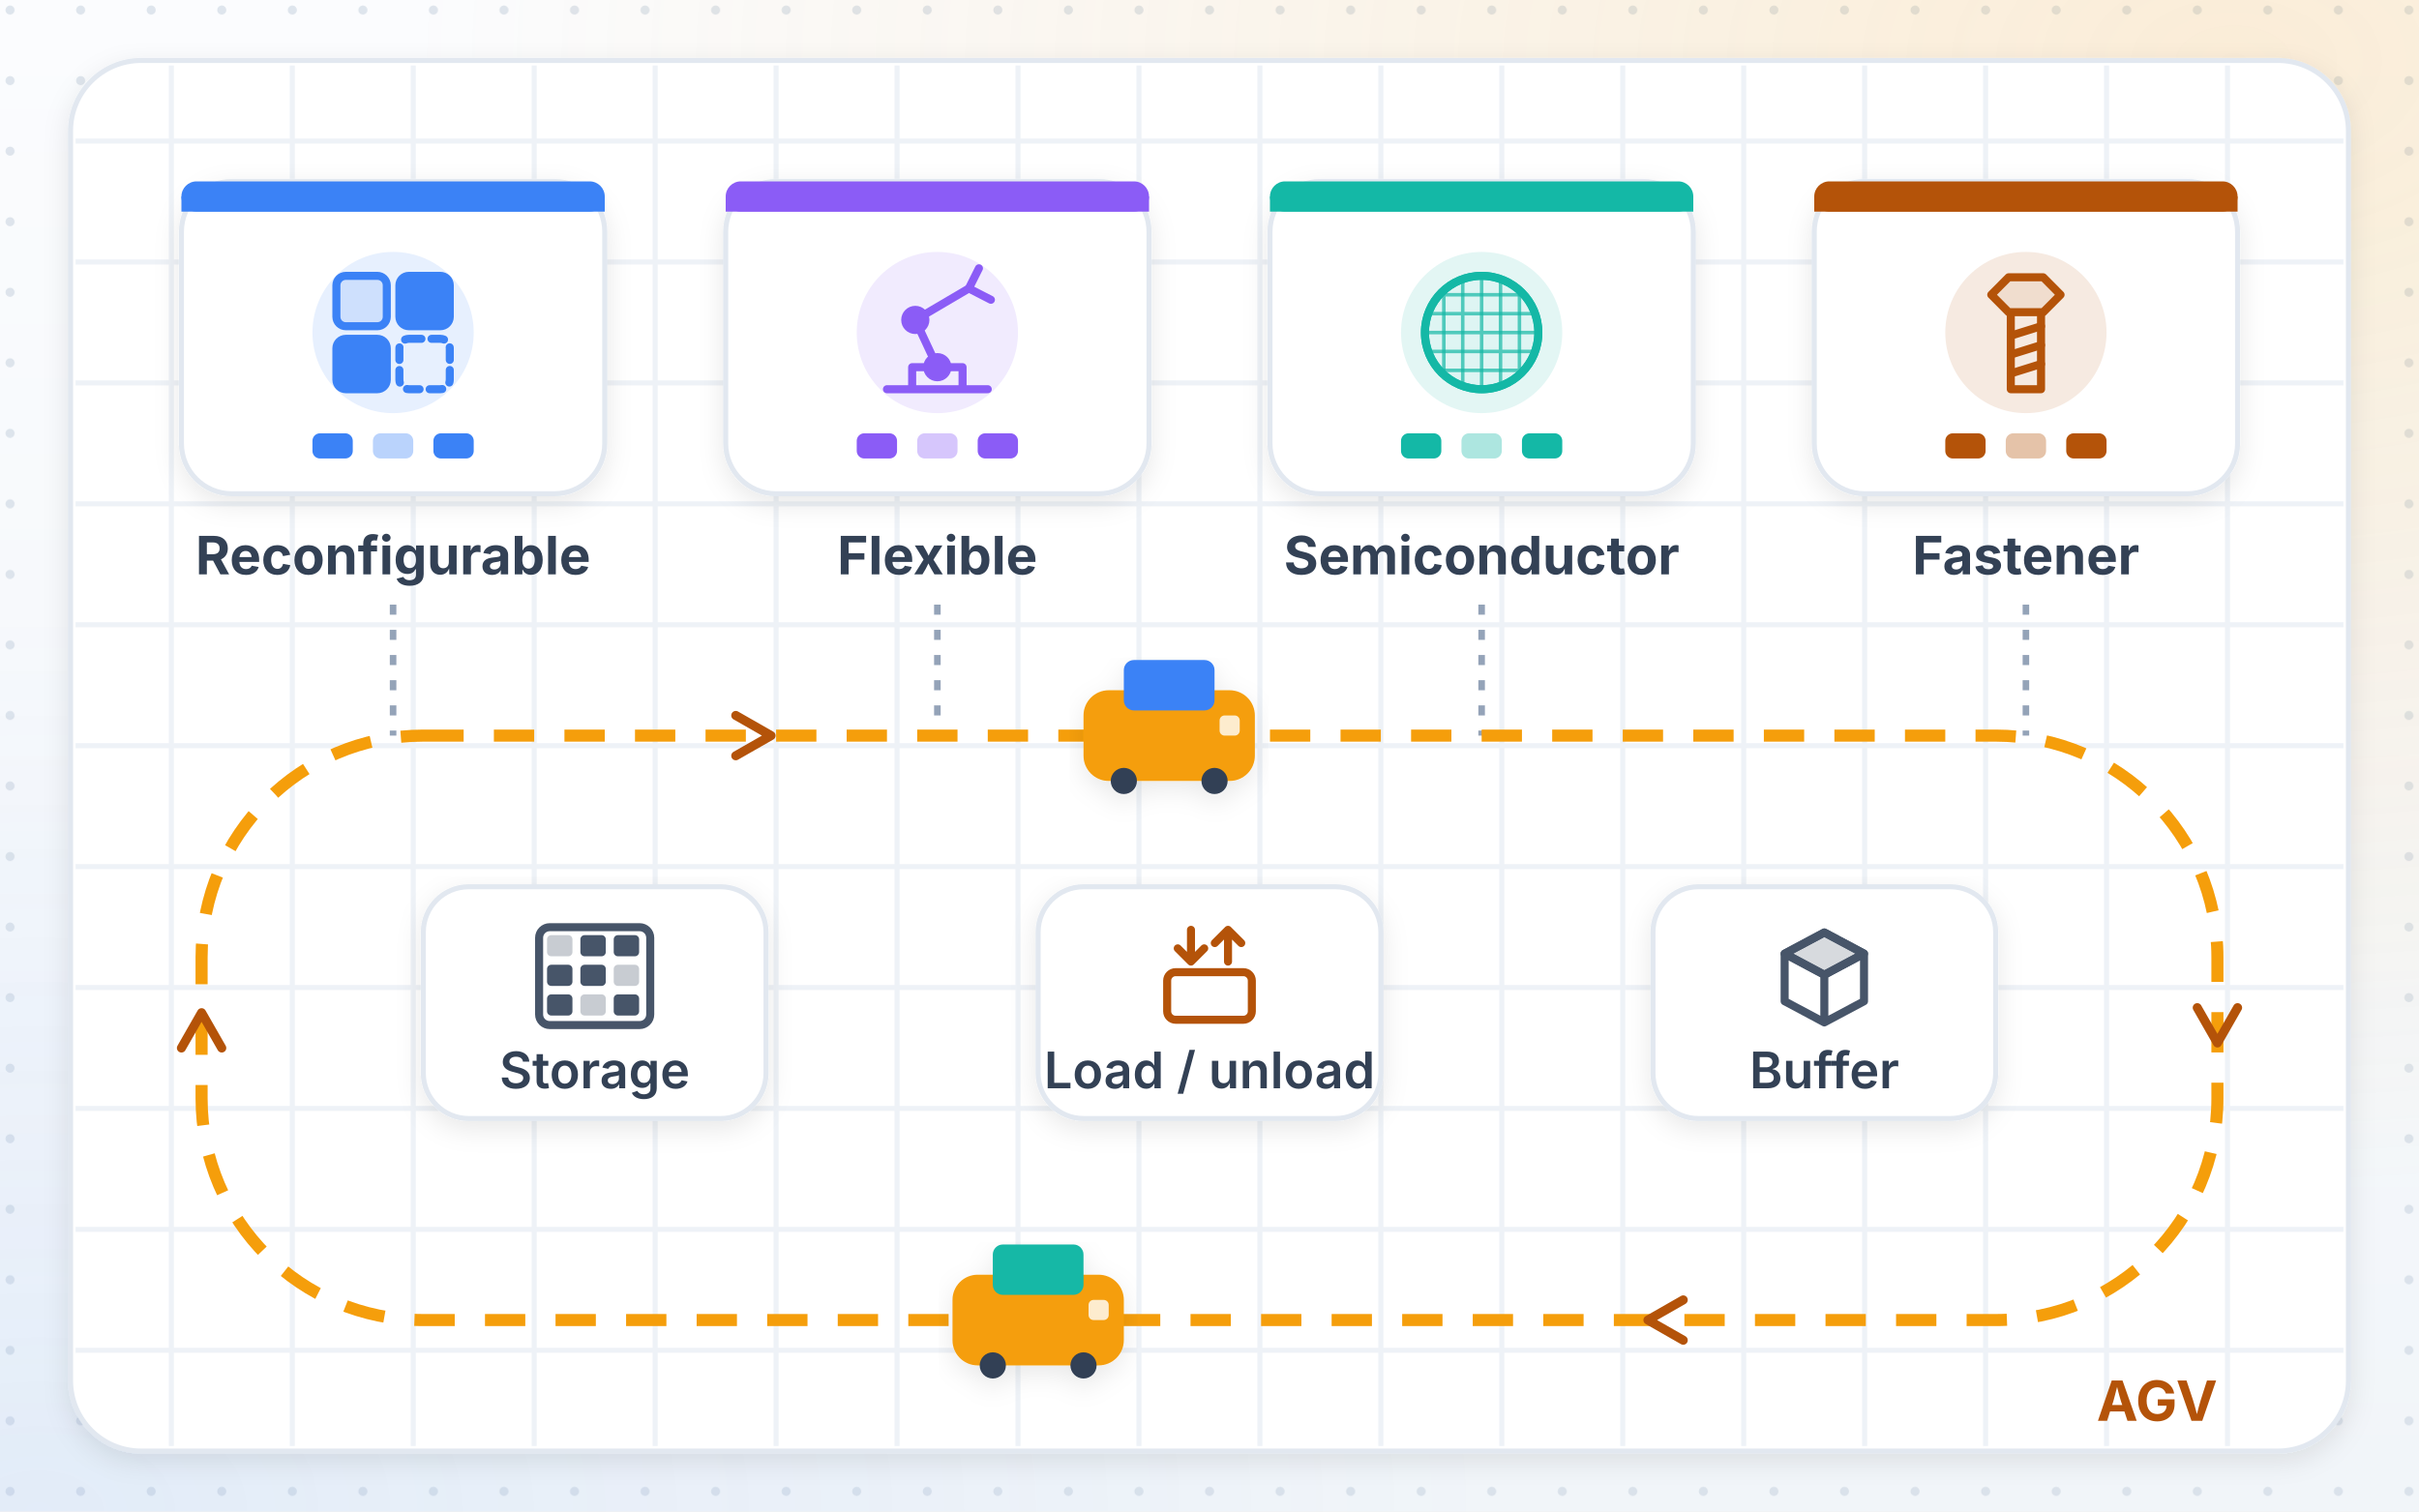
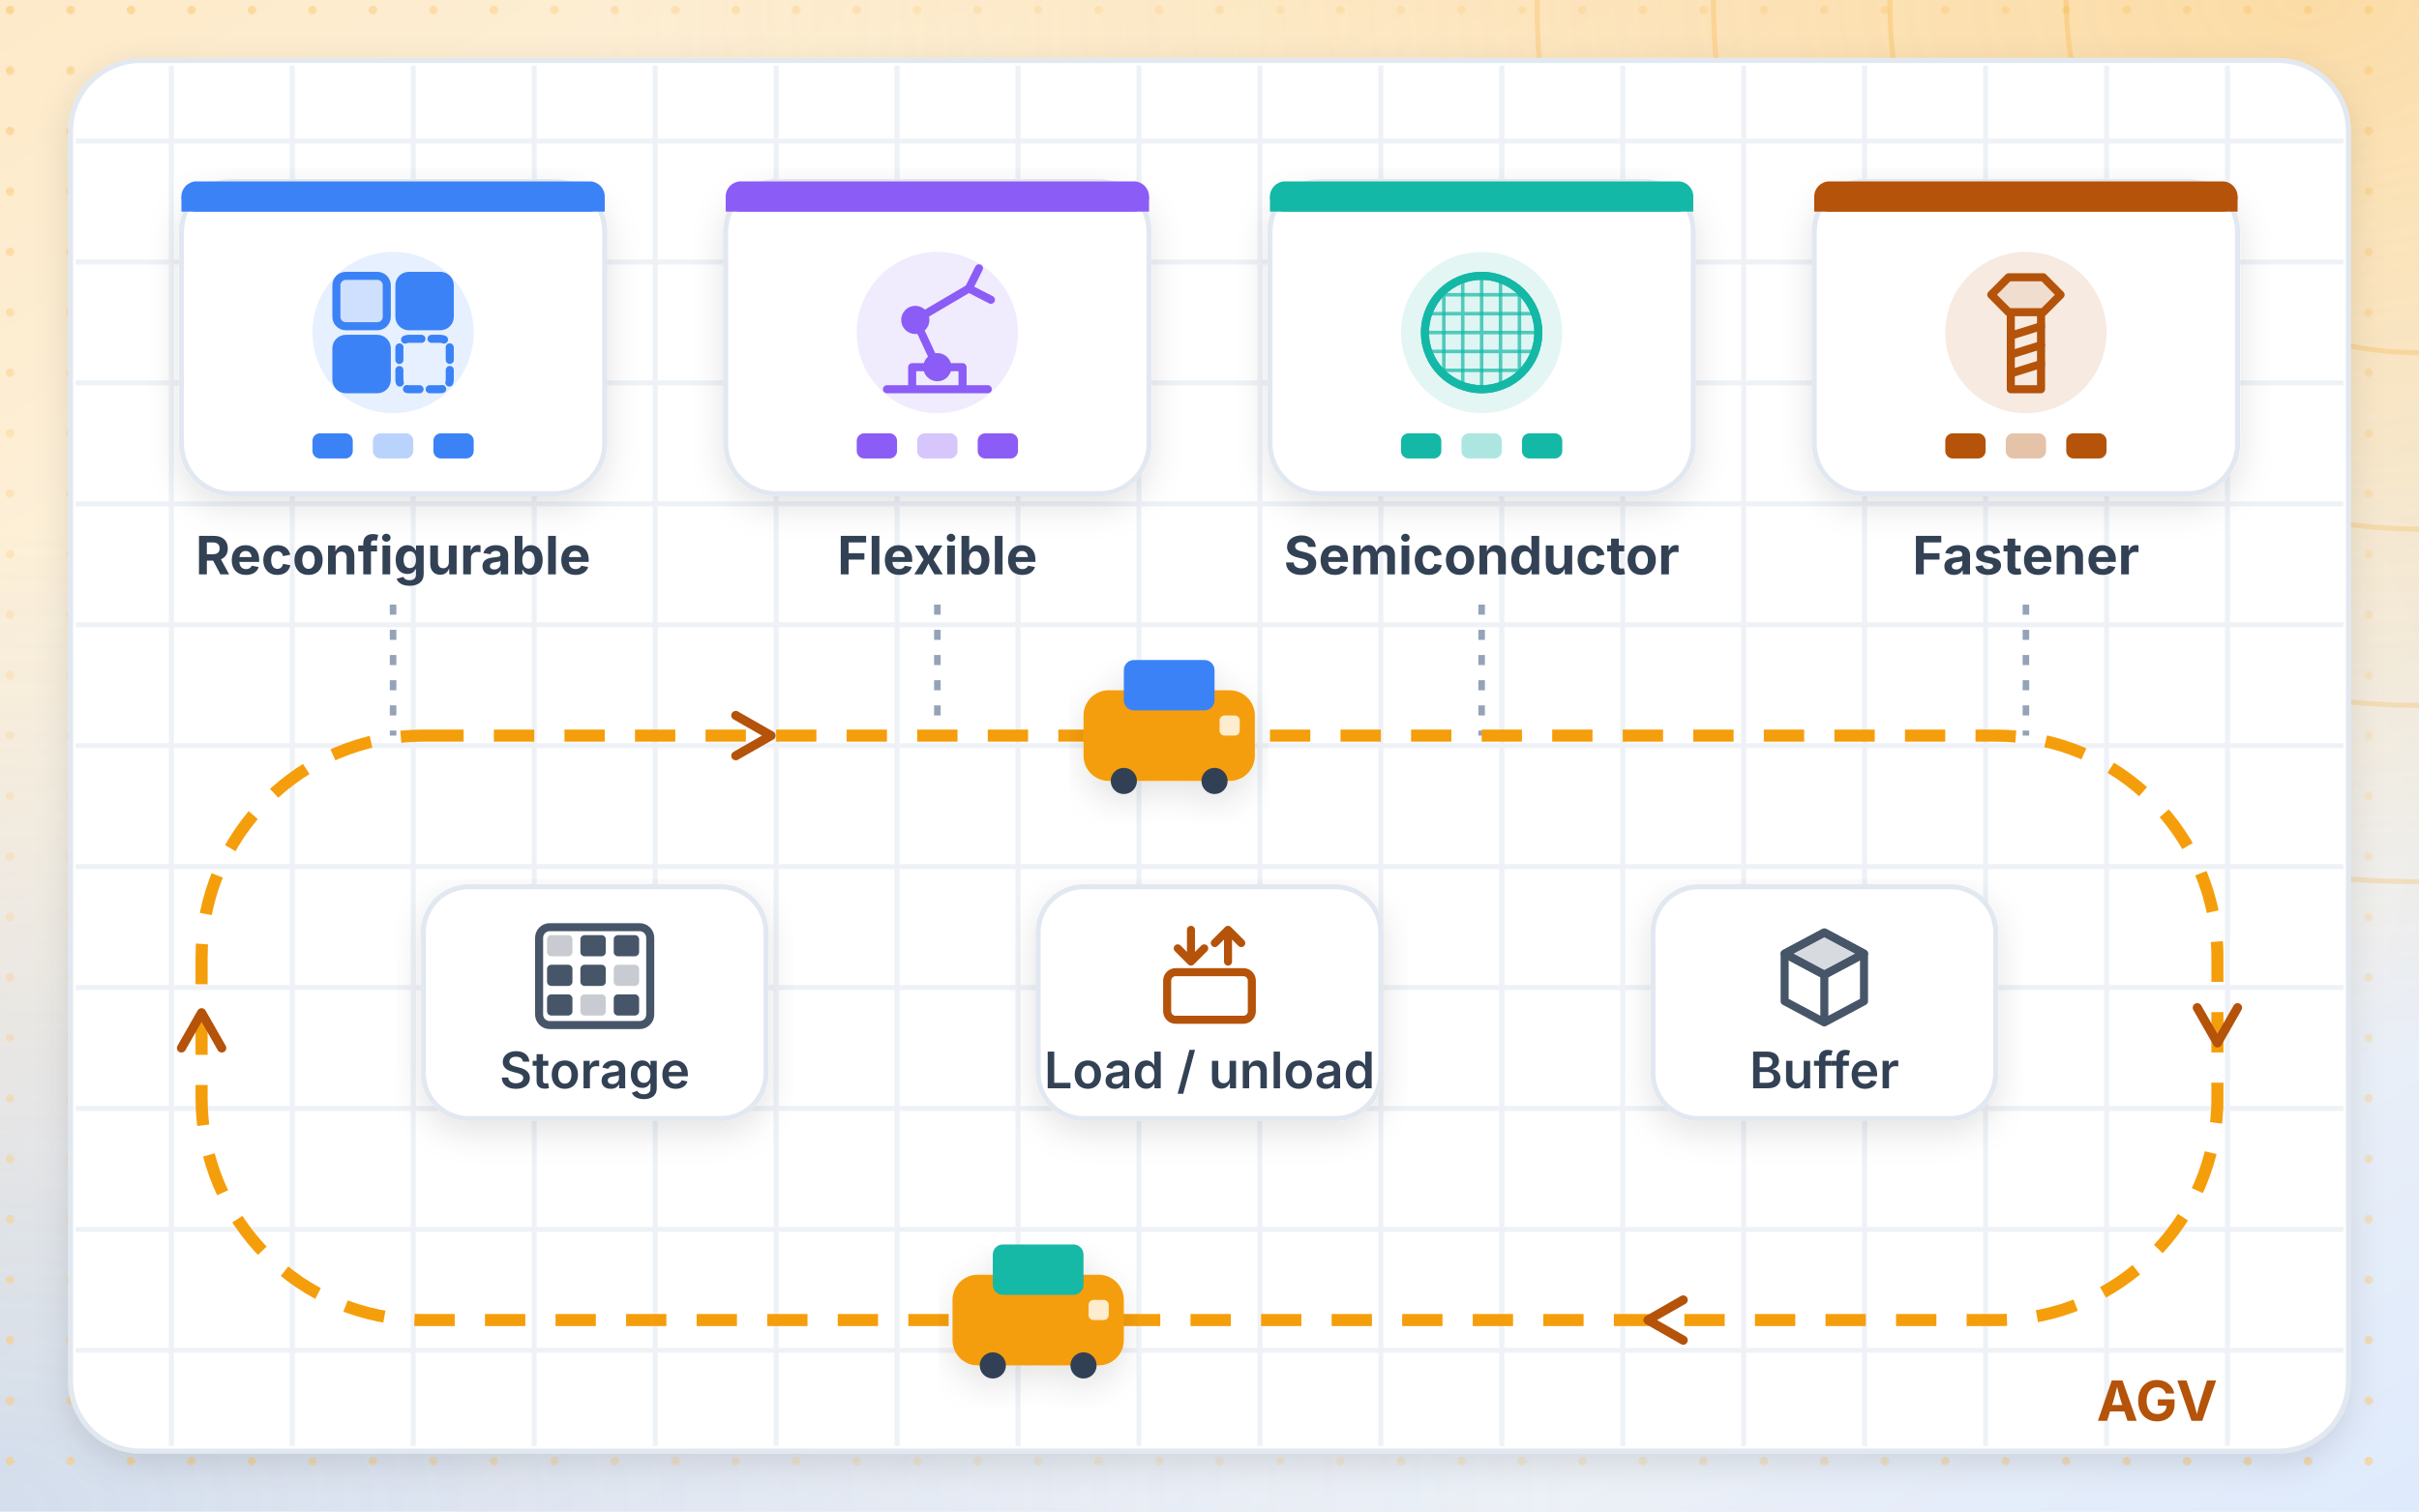
<svg xmlns="http://www.w3.org/2000/svg" viewBox="0 0 480 300" width="960" height="600" role="img" aria-hidden="true">
  <defs>
-     <linearGradient id="bg" x1="0" y1="0" x2="0" y2="1">
-       <stop offset="0" stop-color="#fbfcfe" />
-       <stop offset="1" stop-color="#f1f5f9" />
+     <linearGradient id="bg" x1="0" y1="0" x2="1" y2="1">
+       <stop offset="0" stop-color="#fdeac9" />
+       <stop offset="0.55" stop-color="#fef8ee" />
+       <stop offset="1" stop-color="#deeafd" />
    </linearGradient>
-     <radialGradient id="g1" cx="0.92" cy="0.04" r="0.75">
-       <stop offset="0" stop-color="#f59e0b" stop-opacity="0.16" />
+     <radialGradient id="g1" cx="0.95" cy="0" r="0.7">
+       <stop offset="0" stop-color="#f59e0b" stop-opacity="0.30" />
      <stop offset="1" stop-color="#f59e0b" stop-opacity="0" />
    </radialGradient>
-     <radialGradient id="g2" cx="0.02" cy="1" r="0.6">
-       <stop offset="0" stop-color="#3b82f6" stop-opacity="0.08" />
+     <radialGradient id="g2" cx="0" cy="1" r="0.65">
+       <stop offset="0" stop-color="#3b82f6" stop-opacity="0.22" />
      <stop offset="1" stop-color="#3b82f6" stop-opacity="0" />
    </radialGradient>
-     <pattern id="dots" width="14" height="14" patternUnits="userSpaceOnUse">
-       <circle cx="2" cy="2" r="0.9" fill="#cbd5e1" fill-opacity="0.6" />
+     <radialGradient id="g3" cx="0.48" cy="0.52" r="0.55">
+       <stop offset="0" stop-color="#ffffff" stop-opacity="0.45" />
+       <stop offset="1" stop-color="#ffffff" stop-opacity="0" />
+     </radialGradient>
+     <pattern id="dots" width="12" height="12" patternUnits="userSpaceOnUse">
+       <circle cx="2" cy="2" r="0.85" fill="#faca79" />
    </pattern>
+     <radialGradient id="fade" cx="0.5" cy="0.5" r="0.72">
+       <stop offset="0.45" stop-color="#000" />
+       <stop offset="1" stop-color="#fff" />
+     </radialGradient>
+     <mask id="edge">
+       <rect width="480" height="300" fill="url(#fade)" />
+     </mask>
    <filter id="sh" x="-8%" y="-8%" width="116%" height="130%">
-       <feGaussianBlur in="SourceAlpha" stdDeviation="2.6" />
-       <feOffset dy="1.6" result="o" />
-       <feFlood flood-color="#0f172a" flood-opacity="0.09" />
+       <feGaussianBlur in="SourceAlpha" stdDeviation="3.4" />
+       <feOffset dy="2.2" result="o" />
+       <feFlood flood-color="#0f172a" flood-opacity="0.11" />
      <feComposite in2="o" operator="in" />
      <feMerge>
        <feMergeNode />
        <feMergeNode in="SourceGraphic" />
      </feMerge>
    </filter>
    <marker id="m-ink" viewBox="0 0 10 10" refX="8" refY="5" markerUnits="userSpaceOnUse" markerWidth="8" markerHeight="8" orient="auto-start-reverse">
      <path d="M0,1 L9,5 L0,9 z" fill="#94a3b8" />
    </marker>
    <marker id="m-blue" viewBox="0 0 10 10" refX="8" refY="5" markerUnits="userSpaceOnUse" markerWidth="8" markerHeight="8" orient="auto-start-reverse">
      <path d="M0,1 L9,5 L0,9 z" fill="#3b82f6" />
    </marker>
    <marker id="m-green" viewBox="0 0 10 10" refX="8" refY="5" markerUnits="userSpaceOnUse" markerWidth="8" markerHeight="8" orient="auto-start-reverse">
      <path d="M0,1 L9,5 L0,9 z" fill="#22c55e" />
    </marker>
    <marker id="m-violet" viewBox="0 0 10 10" refX="8" refY="5" markerUnits="userSpaceOnUse" markerWidth="8" markerHeight="8" orient="auto-start-reverse">
      <path d="M0,1 L9,5 L0,9 z" fill="#8b5cf6" />
    </marker>
    <marker id="m-amber" viewBox="0 0 10 10" refX="8" refY="5" markerUnits="userSpaceOnUse" markerWidth="8" markerHeight="8" orient="auto-start-reverse">
      <path d="M0,1 L9,5 L0,9 z" fill="#f59e0b" />
    </marker>
    <marker id="m-rose" viewBox="0 0 10 10" refX="8" refY="5" markerUnits="userSpaceOnUse" markerWidth="8" markerHeight="8" orient="auto-start-reverse">
      <path d="M0,1 L9,5 L0,9 z" fill="#e11d48" />
    </marker>
    <marker id="m-teal" viewBox="0 0 10 10" refX="8" refY="5" markerUnits="userSpaceOnUse" markerWidth="8" markerHeight="8" orient="auto-start-reverse">
      <path d="M0,1 L9,5 L0,9 z" fill="#14b8a6" />
    </marker>
  </defs>
  <rect width="480" height="300" fill="url(#bg)" />
-   <rect width="480" height="300" fill="url(#dots)" />
  <rect width="480" height="300" fill="url(#g1)" />
  <rect width="480" height="300" fill="url(#g2)" />
+   <rect width="480" height="300" fill="url(#dots)" mask="url(#edge)" opacity="0.7" />
+   <g fill="none" stroke="#f59e0b" stroke-opacity="0.2" stroke-width="1">
+     <circle cx="480" cy="0" r="70" />
+     <circle cx="480" cy="0" r="105" />
+     <circle cx="480" cy="0" r="140" />
+     <circle cx="480" cy="0" r="175" />
+   </g>
+   <rect width="480" height="300" fill="url(#g3)" />
  <g font-family="Inter, 'IBM Plex Sans', 'Segoe UI', Helvetica, Arial, sans-serif">
    <rect x="14" y="12" width="452" height="276" rx="14" fill="#ffffff" stroke="#e2e8f0" filter="url(#sh)" />
    <line x1="34" y1="13" x2="34" y2="287" stroke="#eef2f7" stroke-width="1" />
    <line x1="58" y1="13" x2="58" y2="287" stroke="#eef2f7" stroke-width="1" />
    <line x1="82" y1="13" x2="82" y2="287" stroke="#eef2f7" stroke-width="1" />
    <line x1="106" y1="13" x2="106" y2="287" stroke="#eef2f7" stroke-width="1" />
    <line x1="130" y1="13" x2="130" y2="287" stroke="#eef2f7" stroke-width="1" />
    <line x1="154" y1="13" x2="154" y2="287" stroke="#eef2f7" stroke-width="1" />
    <line x1="178" y1="13" x2="178" y2="287" stroke="#eef2f7" stroke-width="1" />
    <line x1="202" y1="13" x2="202" y2="287" stroke="#eef2f7" stroke-width="1" />
    <line x1="226" y1="13" x2="226" y2="287" stroke="#eef2f7" stroke-width="1" />
    <line x1="250" y1="13" x2="250" y2="287" stroke="#eef2f7" stroke-width="1" />
    <line x1="274" y1="13" x2="274" y2="287" stroke="#eef2f7" stroke-width="1" />
    <line x1="298" y1="13" x2="298" y2="287" stroke="#eef2f7" stroke-width="1" />
    <line x1="322" y1="13" x2="322" y2="287" stroke="#eef2f7" stroke-width="1" />
    <line x1="346" y1="13" x2="346" y2="287" stroke="#eef2f7" stroke-width="1" />
    <line x1="370" y1="13" x2="370" y2="287" stroke="#eef2f7" stroke-width="1" />
    <line x1="394" y1="13" x2="394" y2="287" stroke="#eef2f7" stroke-width="1" />
    <line x1="418" y1="13" x2="418" y2="287" stroke="#eef2f7" stroke-width="1" />
    <line x1="442" y1="13" x2="442" y2="287" stroke="#eef2f7" stroke-width="1" />
    <line x1="15" y1="28" x2="465" y2="28" stroke="#eef2f7" stroke-width="1" />
    <line x1="15" y1="52" x2="465" y2="52" stroke="#eef2f7" stroke-width="1" />
    <line x1="15" y1="76" x2="465" y2="76" stroke="#eef2f7" stroke-width="1" />
    <line x1="15" y1="100" x2="465" y2="100" stroke="#eef2f7" stroke-width="1" />
    <line x1="15" y1="124" x2="465" y2="124" stroke="#eef2f7" stroke-width="1" />
    <line x1="15" y1="148" x2="465" y2="148" stroke="#eef2f7" stroke-width="1" />
    <line x1="15" y1="172" x2="465" y2="172" stroke="#eef2f7" stroke-width="1" />
    <line x1="15" y1="196" x2="465" y2="196" stroke="#eef2f7" stroke-width="1" />
    <line x1="15" y1="220" x2="465" y2="220" stroke="#eef2f7" stroke-width="1" />
    <line x1="15" y1="244" x2="465" y2="244" stroke="#eef2f7" stroke-width="1" />
    <line x1="15" y1="268" x2="465" y2="268" stroke="#eef2f7" stroke-width="1" />
    <line x1="78.0" y1="120" x2="78.0" y2="146" stroke="#94a3b8" stroke-width="1.3" stroke-dasharray="2 3" />
    <rect x="36" y="36" width="84" height="62" rx="10" fill="#ffffff" stroke="#e2e8f0" filter="url(#sh)" />
    <rect x="36" y="36" width="84" height="6" rx="3" fill="#3b82f6" />
    <rect x="36" y="39" width="84" height="3" fill="#3b82f6" />
    <circle cx="78.0" cy="66" r="16" fill="#e7f0fe" />
    <g transform="translate(78.0,66) scale(1.25)" fill="none" stroke="#3b82f6" stroke-width="1.28" stroke-linecap="round" stroke-linejoin="round">
      <rect x="-9" y="-9" width="8" height="8" rx="1.5" fill="#cee0fd" />
      <rect x="1" y="-9" width="8" height="8" rx="1.5" fill="#3b82f6" />
      <rect x="-9" y="1" width="8" height="8" rx="1.5" fill="#3b82f6" />
      <rect x="1" y="1" width="8" height="8" rx="1.5" stroke-dasharray="2 1.6" />
    </g>
    <rect x="62.0" y="86" width="8" height="5" rx="1.5" fill="#3b82f6" />
    <rect x="74.0" y="86" width="8" height="5" rx="1.5" fill="#bad3fc" />
    <rect x="86.0" y="86" width="8" height="5" rx="1.5" fill="#3b82f6" />
    <text x="78.0" y="114" font-size="10.5" fill="#334155" font-weight="650" text-anchor="middle">Reconfigurable</text>
    <line x1="186.0" y1="120" x2="186.0" y2="146" stroke="#94a3b8" stroke-width="1.3" stroke-dasharray="2 3" />
    <rect x="144" y="36" width="84" height="62" rx="10" fill="#ffffff" stroke="#e2e8f0" filter="url(#sh)" />
    <rect x="144" y="36" width="84" height="6" rx="3" fill="#8b5cf6" />
    <rect x="144" y="39" width="84" height="3" fill="#8b5cf6" />
    <circle cx="186.0" cy="66" r="16" fill="#f1ebfe" />
    <g transform="translate(186.0,66) scale(1.25)" fill="none" stroke="#8b5cf6" stroke-width="1.28" stroke-linecap="round" stroke-linejoin="round">
      <path d="M-8,9 H8 M-4,9 V5.5 H4 V9" />
      <path d="M0,5.5 L-3.5,-2 L5,-7" />
      <path d="M5,-7 L8.5,-5.2 M5,-7 L6.6,-10.2" />
      <circle cx="0" cy="5.5" r="1.6" fill="#8b5cf6" />
      <circle cx="-3.5" cy="-2" r="1.6" fill="#8b5cf6" />
    </g>
    <rect x="170.0" y="86" width="8" height="5" rx="1.5" fill="#8b5cf6" />
    <rect x="182.0" y="86" width="8" height="5" rx="1.5" fill="#d6c6fc" />
    <rect x="194.0" y="86" width="8" height="5" rx="1.5" fill="#8b5cf6" />
    <text x="186.0" y="114" font-size="10.5" fill="#334155" font-weight="650" text-anchor="middle">Flexible</text>
    <line x1="294.0" y1="120" x2="294.0" y2="146" stroke="#94a3b8" stroke-width="1.3" stroke-dasharray="2 3" />
    <rect x="252" y="36" width="84" height="62" rx="10" fill="#ffffff" stroke="#e2e8f0" filter="url(#sh)" />
    <rect x="252" y="36" width="84" height="6" rx="3" fill="#14b8a6" />
    <rect x="252" y="39" width="84" height="3" fill="#14b8a6" />
    <circle cx="294.0" cy="66" r="16" fill="#e3f6f4" />
    <clipPath id="wf4">
      <circle cx="294.0" cy="66" r="10.75" />
    </clipPath>
    <g transform="translate(294.0,66) scale(1.25)" fill="none" stroke="#14b8a6" stroke-width="1.28" stroke-linecap="round" stroke-linejoin="round">
      <circle r="9" fill="#def5f3" />
    </g>
    <g clip-path="url(#wf4)">
      <g transform="translate(294.0,66) scale(1.25)" stroke="#14b8a6" stroke-width="0.56" stroke-opacity="0.7">
        <path d="M-6,-10 V10 M-10,-6 H10" />
        <path d="M-3,-10 V10 M-10,-3 H10" />
        <path d="M0,-10 V10 M-10,0 H10" />
        <path d="M3,-10 V10 M-10,3 H10" />
        <path d="M6,-10 V10 M-10,6 H10" />
      </g>
    </g>
    <g transform="translate(294.0,66) scale(1.25)" fill="none" stroke="#14b8a6" stroke-width="1.28" stroke-linecap="round" stroke-linejoin="round">
      <circle r="9" />
    </g>
    <rect x="278.0" y="86" width="8" height="5" rx="1.5" fill="#14b8a6" />
    <rect x="290.0" y="86" width="8" height="5" rx="1.5" fill="#ade6e0" />
    <rect x="302.0" y="86" width="8" height="5" rx="1.5" fill="#14b8a6" />
    <text x="294.0" y="114" font-size="10.5" fill="#334155" font-weight="650" text-anchor="middle">Semiconductor</text>
    <line x1="402.0" y1="120" x2="402.0" y2="146" stroke="#94a3b8" stroke-width="1.3" stroke-dasharray="2 3" />
    <rect x="360" y="36" width="84" height="62" rx="10" fill="#ffffff" stroke="#e2e8f0" filter="url(#sh)" />
    <rect x="360" y="36" width="84" height="6" rx="3" fill="#b45309" />
    <rect x="360" y="39" width="84" height="3" fill="#b45309" />
    <circle cx="402.0" cy="66" r="16" fill="#f6eae1" />
    <g transform="translate(402.0,66) scale(1.25)" fill="none" stroke="#b45309" stroke-width="1.28" stroke-linecap="round" stroke-linejoin="round">
      <path d="M5.50,-6.00 L2.75,-3.23 L-2.75,-3.23 L-5.50,-6.00 L-2.75,-8.77 L2.75,-8.77 Z" fill="#f0ddce" />
      <path d="M-2.4,-2.6 V9 H2.4 V-2.6" />
      <path d="M-2.4,0.5 L2.4,-1 M-2.4,3.5 L2.4,2 M-2.4,6.5 L2.4,5" />
    </g>
    <rect x="386.0" y="86" width="8" height="5" rx="1.5" fill="#b45309" />
    <rect x="398.0" y="86" width="8" height="5" rx="1.5" fill="#e5c3a9" />
    <rect x="410.0" y="86" width="8" height="5" rx="1.5" fill="#b45309" />
    <text x="402.0" y="114" font-size="10.5" fill="#334155" font-weight="650" text-anchor="middle">Fastener</text>
    <rect x="40" y="146" width="400" height="116" rx="44" fill="none" stroke="#f59e0b" stroke-width="2.4" stroke-dasharray="8 6" />
    <path d="M-4,-4 L3,0 L-4,4" transform="translate(150,146) rotate(0)" fill="none" stroke="#b45309" stroke-width="1.8" stroke-linecap="round" stroke-linejoin="round" />
    <path d="M-4,-4 L3,0 L-4,4" transform="translate(330,262) rotate(180)" fill="none" stroke="#b45309" stroke-width="1.8" stroke-linecap="round" stroke-linejoin="round" />
    <path d="M-4,-4 L3,0 L-4,4" transform="translate(440,204) rotate(90)" fill="none" stroke="#b45309" stroke-width="1.8" stroke-linecap="round" stroke-linejoin="round" />
    <path d="M-4,-4 L3,0 L-4,4" transform="translate(40,204) rotate(270)" fill="none" stroke="#b45309" stroke-width="1.8" stroke-linecap="round" stroke-linejoin="round" />
    <g transform="translate(232,146)" filter="url(#sh)">
      <rect x="-17" y="-9" width="34" height="18" rx="5" fill="#f59e0b" />
      <rect x="-9" y="-15" width="18" height="10" rx="2" fill="#3b82f6" />
      <circle cx="-9" cy="9" r="2.6" fill="#334155" />
      <circle cx="9" cy="9" r="2.6" fill="#334155" />
      <rect x="10" y="-4" width="4" height="4" rx="1" fill="#fff" fill-opacity="0.8" />
    </g>
    <g transform="translate(206,262)" filter="url(#sh)">
      <rect x="-17" y="-9" width="34" height="18" rx="5" fill="#f59e0b" />
      <rect x="-9" y="-15" width="18" height="10" rx="2" fill="#14b8a6" />
      <circle cx="-9" cy="9" r="2.6" fill="#334155" />
      <circle cx="9" cy="9" r="2.6" fill="#334155" />
      <rect x="10" y="-4" width="4" height="4" rx="1" fill="#fff" fill-opacity="0.8" />
    </g>
    <rect x="84" y="176" width="68" height="46" rx="9" fill="#ffffff" stroke="#e2e8f0" filter="url(#sh)" />
    <g transform="translate(118,194) scale(1.05)" fill="none" stroke="#475569" stroke-width="1.52" stroke-linecap="round" stroke-linejoin="round">
      <rect x="-10.5" y="-9.5" width="21" height="18.5" rx="2" />
      <rect x="-9.0" y="-8.0" width="4.8" height="4" rx="0.8" fill="#c8ccd2" stroke="none" />
      <rect x="-9.0" y="-2.4" width="4.8" height="4" rx="0.8" fill="#475569" stroke="none" />
      <rect x="-9.0" y="3.2" width="4.8" height="4" rx="0.8" fill="#475569" stroke="none" />
      <rect x="-2.7" y="-8.0" width="4.8" height="4" rx="0.8" fill="#475569" stroke="none" />
      <rect x="-2.7" y="-2.4" width="4.8" height="4" rx="0.8" fill="#475569" stroke="none" />
      <rect x="-2.7" y="3.2" width="4.8" height="4" rx="0.8" fill="#c8ccd2" stroke="none" />
      <rect x="3.6" y="-8.0" width="4.8" height="4" rx="0.8" fill="#475569" stroke="none" />
      <rect x="3.6" y="-2.4" width="4.8" height="4" rx="0.8" fill="#c8ccd2" stroke="none" />
      <rect x="3.6" y="3.2" width="4.8" height="4" rx="0.8" fill="#475569" stroke="none" />
    </g>
    <text x="118" y="216" font-size="10" fill="#334155" font-weight="600" text-anchor="middle">Storage</text>
    <rect x="206" y="176" width="68" height="46" rx="9" fill="#ffffff" stroke="#e2e8f0" filter="url(#sh)" />
    <g transform="translate(240,194) scale(1.05)" fill="none" stroke="#b45309" stroke-width="1.52" stroke-linecap="round" stroke-linejoin="round">
      <rect x="-8" y="-1" width="16" height="9" rx="1.6" />
      <path d="M-3.5,-9 V-3 M-6,-5.5 L-3.5,-3 L-1,-5.5 M3.5,-3 V-9 M1,-6.5 L3.5,-9 L6,-6.5" />
    </g>
    <text x="240" y="216" font-size="10" fill="#334155" font-weight="600" text-anchor="middle">Load / unload</text>
    <rect x="328" y="176" width="68" height="46" rx="9" fill="#ffffff" stroke="#e2e8f0" filter="url(#sh)" />
    <g transform="translate(362,194) scale(1.05)" fill="none" stroke="#475569" stroke-width="1.52" stroke-linecap="round" stroke-linejoin="round">
      <path d="M0,-8.5 L7.5,-4.5 L0,-0.5 L-7.5,-4.5 Z" fill="#d7dade" />
      <path d="M0,-8.5 L7.5,-4.5 V4.5 L0,8.5 L-7.5,4.5 V-4.5 Z M-7.5,-4.5 L0,-0.5 L7.5,-4.5 M0,-0.5 V8.5" />
    </g>
    <text x="362" y="216" font-size="10" fill="#334155" font-weight="600" text-anchor="middle">Buffer</text>
    <text x="440" y="282" font-size="11" fill="#b45309" font-weight="700" text-anchor="end">AGV</text>
  </g>
</svg>
